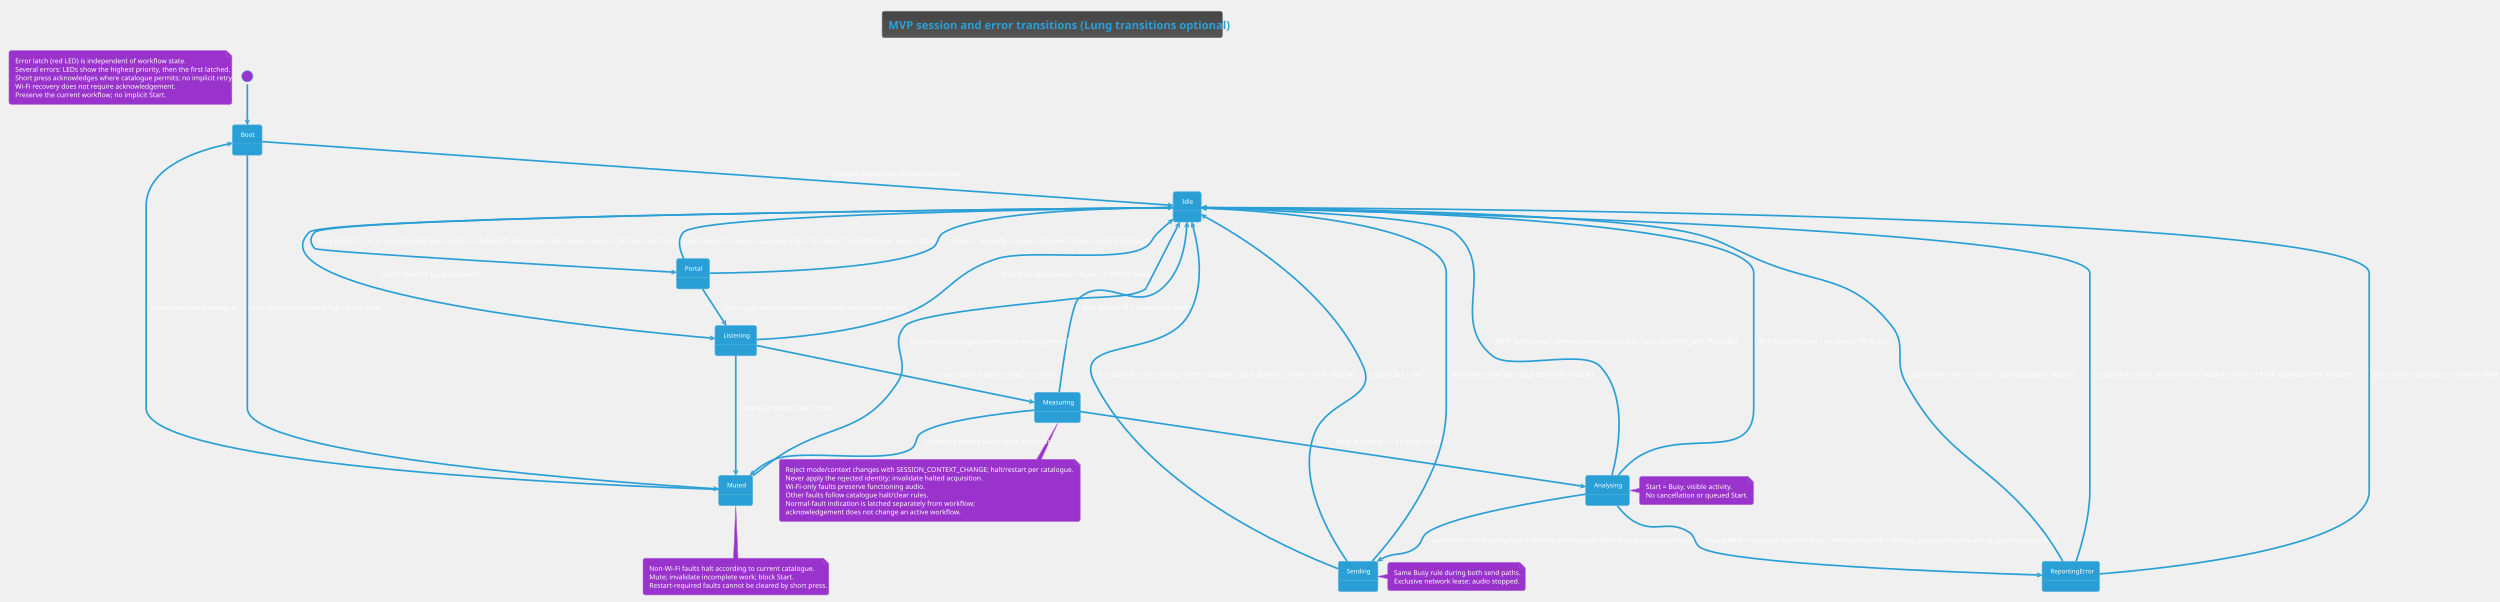
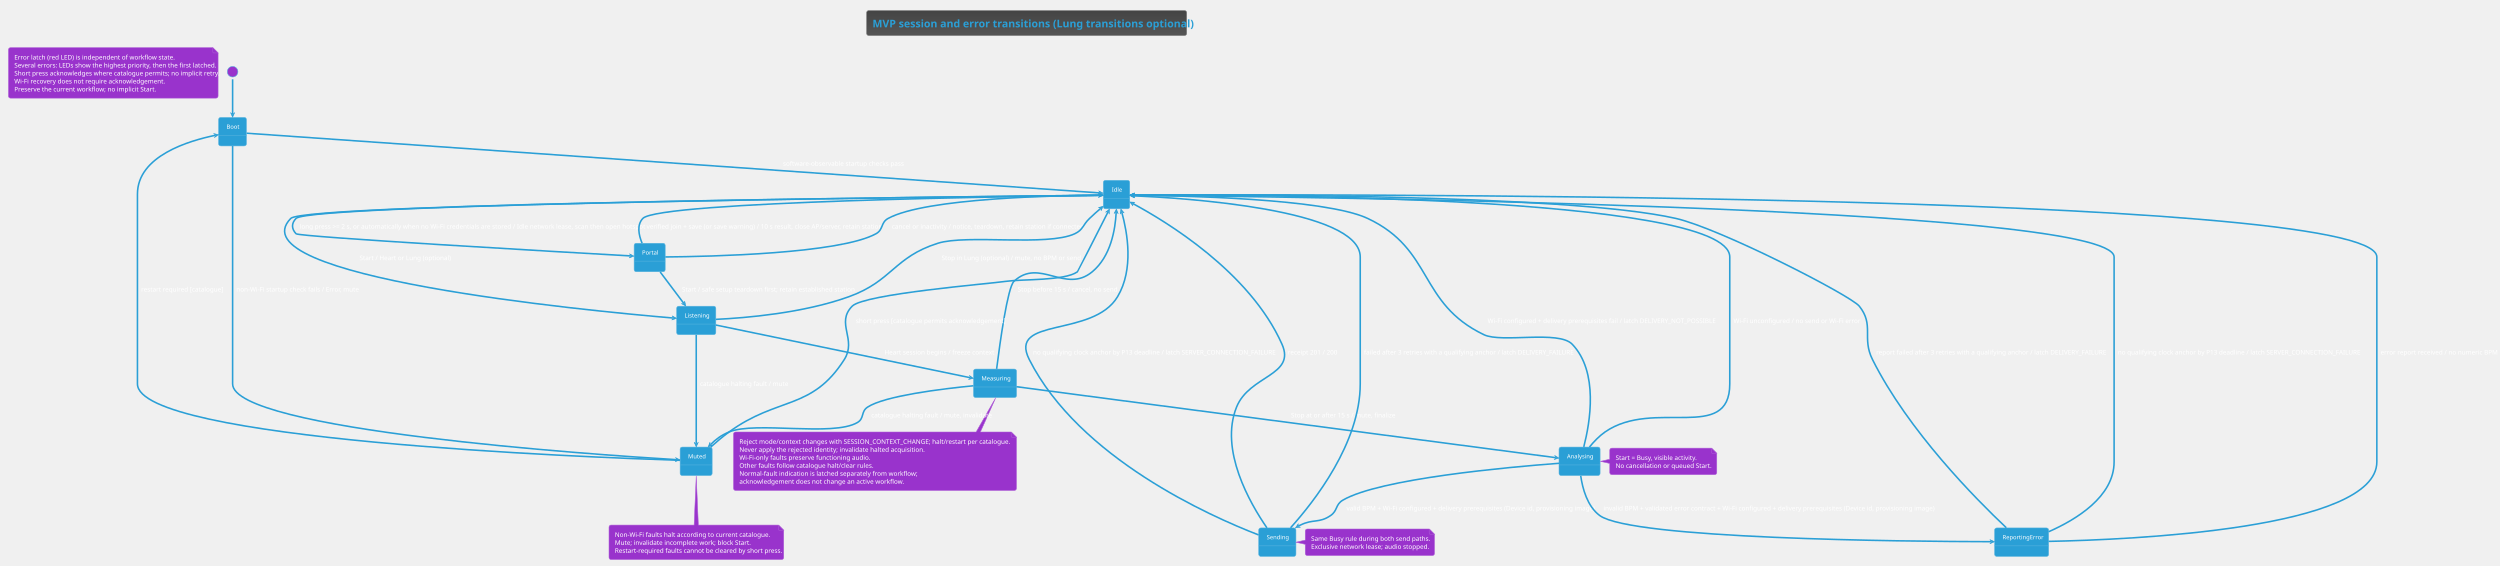
- <svg xmlns="http://www.w3.org/2000/svg" contentStyleType="text/css" data-diagram-type="STATE" height="1114.583px" preserveAspectRatio="none" style="width:4633px;height:1114px;" version="1.1" viewBox="0 0 4633 1114" width="4633.333px" zoomAndPan="magnify">
+ <svg xmlns="http://www.w3.org/2000/svg" contentStyleType="text/css" data-diagram-type="STATE" height="1114.583px" preserveAspectRatio="none" style="width:4926px;height:1114px;" version="1.1" viewBox="0 0 4926 1114" width="4926.042px" zoomAndPan="magnify">
  <defs>
-     <linearGradient id="g1kx9f3zc6rv6y0" x1="50%" x2="50%" y1="0%" y2="100%">
+     <linearGradient id="g9384dzml4lpk0" x1="50%" x2="50%" y1="0%" y2="100%">
      <stop offset="0%" stop-color="#444444" />
      <stop offset="100%" stop-color="#555555" />
    </linearGradient>
  </defs>
  <g>
    <g class="title" data-source-line="5">
-       <rect fill="url(#g1kx9f3zc6rv6y0)" height="49.121" rx="4.167" ry="4.167" style="stroke:#777777;stroke-width:1.042;" width="630.613" x="1634.693" y="20.833" />
-       <text fill="#2A9FD6" font-family="sans-serif" font-size="20.833" font-weight="bold" lengthAdjust="spacing" textLength="607.697" x="1646.152" y="53.919">MVP session and error transitions (Lung transitions optional)</text>
+       <rect fill="url(#g9384dzml4lpk0)" height="49.121" rx="4.167" ry="4.167" style="stroke:#777777;stroke-width:1.042;" width="630.613" x="1707.61" y="20.833" />
+       <text fill="#2A9FD6" font-family="sans-serif" font-size="20.833" font-weight="bold" lengthAdjust="spacing" textLength="607.697" x="1719.068" y="53.919">MVP session and error transitions (Lung transitions optional)</text>
    </g>
    <g class="entity" data-qualified-name="NormalFaultIndication" data-source-line="31" id="ent0002">
      <path d="M16.667,98.079 L16.667,189.193 A4.167,4.167 0 0 0 20.833,193.359 L425.517,193.359 A4.167,4.167 0 0 0 429.683,189.193 L429.683,104.329 L419.267,93.913 L20.833,93.913 A4.167,4.167 0 0 0 16.667,98.079" fill="#9933CC" style="stroke:#AD5CD6;stroke-width:1.042;" />
      <path d="M419.267,93.913 L419.267,102.246 A2.083,2.083 0 0 0 421.35,104.329 L429.683,104.329 L419.267,93.913" fill="#9933CC" style="stroke:#AD5CD6;stroke-width:1.042;" />
      <text fill="#FFFFFF" font-family="sans-serif" font-size="12.5" lengthAdjust="spacing" textLength="300.134" x="28.125" y="117.305">Error latch (red LED) is independent of workflow state.</text>
      <text fill="#FFFFFF" font-family="sans-serif" font-size="12.5" lengthAdjust="spacing" textLength="377.258" x="28.125" y="133.028">Several errors: LEDs show the highest priority, then the first latched.</text>
      <text fill="#FFFFFF" font-family="sans-serif" font-size="12.5" lengthAdjust="spacing" textLength="380.725" x="28.125" y="148.751">Short press acknowledges where catalogue permits; no implicit retry.</text>
      <text fill="#FFFFFF" font-family="sans-serif" font-size="12.5" lengthAdjust="spacing" textLength="282.068" x="28.125" y="164.474">Wi-Fi recovery does not require acknowledgement.</text>
      <text fill="#FFFFFF" font-family="sans-serif" font-size="12.5" lengthAdjust="spacing" textLength="261.2" x="28.125" y="180.196">Preserve the current workflow; no implicit Start.</text>
    </g>
    <g class="start_entity" data-qualified-name=".start." data-source-line="6" id="ent0002">
      <ellipse cx="458.333" cy="141.309" fill="#9933CC" rx="10.417" ry="10.417" style="stroke:#55B2DE;stroke-width:1.042;" />
    </g>
    <g class="entity" data-qualified-name="Boot" id="ent0003">
      <rect fill="#2A9FD6" height="56.079" rx="4.167" ry="4.167" style="stroke:#55B2DE;stroke-width:1.042;" width="54.821" x="430.729" y="231.413" />
      <line style="stroke:#55B2DE;stroke-width:1.042;" x1="430.729" x2="485.55" y1="266.659" y2="266.659" />
      <text fill="#FFFFFF" font-family="sans-serif" font-size="11.458" lengthAdjust="spacing" textLength="23.571" x="446.354" y="253.724">Boot</text>
    </g>
    <g class="entity" data-qualified-name="Idle" id="ent0005">
      <rect fill="#2A9FD6" height="56.079" rx="4.167" ry="4.167" style="stroke:#55B2DE;stroke-width:1.042;" width="52.083" x="2173.958" y="355.371" />
      <line style="stroke:#55B2DE;stroke-width:1.042;" x1="2173.958" x2="2226.042" y1="390.617" y2="390.617" />
      <text fill="#FFFFFF" font-family="sans-serif" font-size="11.458" lengthAdjust="spacing" textLength="18.474" x="2190.763" y="377.683">Idle</text>
    </g>
    <g class="entity" data-qualified-name="Muted" id="ent0007">
-       <rect fill="#2A9FD6" height="56.079" rx="4.167" ry="4.167" style="stroke:#55B2DE;stroke-width:1.042;" width="63.096" x="1331.771" y="880.892" />
-       <line style="stroke:#55B2DE;stroke-width:1.042;" x1="1331.771" x2="1394.867" y1="916.138" y2="916.138" />
-       <text fill="#FFFFFF" font-family="sans-serif" font-size="11.458" lengthAdjust="spacing" textLength="31.846" x="1347.396" y="903.203">Muted</text>
+       <rect fill="#2A9FD6" height="56.079" rx="4.167" ry="4.167" style="stroke:#55B2DE;stroke-width:1.042;" width="63.096" x="1340.104" y="880.892" />
+       <line style="stroke:#55B2DE;stroke-width:1.042;" x1="1340.104" x2="1403.2" y1="916.138" y2="916.138" />
+       <text fill="#FFFFFF" font-family="sans-serif" font-size="11.458" lengthAdjust="spacing" textLength="31.846" x="1355.729" y="903.203">Muted</text>
    </g>
    <g class="entity" data-qualified-name="Listening" id="ent0009">
-       <rect fill="#2A9FD6" height="56.079" rx="4.167" ry="4.167" style="stroke:#55B2DE;stroke-width:1.042;" width="77.117" x="1325" y="603.288" />
-       <line style="stroke:#55B2DE;stroke-width:1.042;" x1="1325" x2="1402.117" y1="638.534" y2="638.534" />
-       <text fill="#FFFFFF" font-family="sans-serif" font-size="11.458" lengthAdjust="spacing" textLength="45.867" x="1340.625" y="625.599">Listening</text>
+       <rect fill="#2A9FD6" height="56.079" rx="4.167" ry="4.167" style="stroke:#55B2DE;stroke-width:1.042;" width="77.117" x="1333.333" y="603.288" />
+       <line style="stroke:#55B2DE;stroke-width:1.042;" x1="1333.333" x2="1410.45" y1="638.534" y2="638.534" />
+       <text fill="#FFFFFF" font-family="sans-serif" font-size="11.458" lengthAdjust="spacing" textLength="45.867" x="1348.958" y="625.599">Listening</text>
    </g>
    <g class="entity" data-qualified-name="Portal" id="ent0011">
-       <rect fill="#2A9FD6" height="56.079" rx="4.167" ry="4.167" style="stroke:#55B2DE;stroke-width:1.042;" width="61.183" x="1253.646" y="479.329" />
-       <line style="stroke:#55B2DE;stroke-width:1.042;" x1="1253.646" x2="1314.829" y1="514.575" y2="514.575" />
-       <text fill="#FFFFFF" font-family="sans-serif" font-size="11.458" lengthAdjust="spacing" textLength="29.933" x="1269.271" y="501.641">Portal</text>
+       <rect fill="#2A9FD6" height="56.079" rx="4.167" ry="4.167" style="stroke:#55B2DE;stroke-width:1.042;" width="61.183" x="1249.479" y="479.329" />
+       <line style="stroke:#55B2DE;stroke-width:1.042;" x1="1249.479" x2="1310.662" y1="514.575" y2="514.575" />
+       <text fill="#FFFFFF" font-family="sans-serif" font-size="11.458" lengthAdjust="spacing" textLength="29.933" x="1265.104" y="501.641">Portal</text>
    </g>
    <g class="entity" data-qualified-name="Measuring" id="ent0016">
-       <rect fill="#2A9FD6" height="56.079" rx="4.167" ry="4.167" style="stroke:#55B2DE;stroke-width:1.042;" width="84.748" x="1917.188" y="727.246" />
-       <line style="stroke:#55B2DE;stroke-width:1.042;" x1="1917.188" x2="2001.936" y1="762.492" y2="762.492" />
-       <text fill="#FFFFFF" font-family="sans-serif" font-size="11.458" lengthAdjust="spacing" textLength="53.498" x="1932.812" y="749.558">Measuring</text>
+       <rect fill="#2A9FD6" height="56.079" rx="4.167" ry="4.167" style="stroke:#55B2DE;stroke-width:1.042;" width="84.748" x="1918.229" y="727.246" />
+       <line style="stroke:#55B2DE;stroke-width:1.042;" x1="1918.229" x2="2002.977" y1="762.492" y2="762.492" />
+       <text fill="#FFFFFF" font-family="sans-serif" font-size="11.458" lengthAdjust="spacing" textLength="53.498" x="1933.854" y="749.558">Measuring</text>
    </g>
    <g class="entity" data-qualified-name="Analysing" id="ent0022">
-       <rect fill="#2A9FD6" height="56.079" rx="4.167" ry="4.167" style="stroke:#55B2DE;stroke-width:1.042;" width="80.933" x="2938.542" y="880.892" />
-       <line style="stroke:#55B2DE;stroke-width:1.042;" x1="2938.542" x2="3019.474" y1="916.138" y2="916.138" />
-       <text fill="#FFFFFF" font-family="sans-serif" font-size="11.458" lengthAdjust="spacing" textLength="49.683" x="2954.167" y="903.203">Analysing</text>
+       <rect fill="#2A9FD6" height="56.079" rx="4.167" ry="4.167" style="stroke:#55B2DE;stroke-width:1.042;" width="80.933" x="3071.875" y="880.892" />
+       <line style="stroke:#55B2DE;stroke-width:1.042;" x1="3071.875" x2="3152.808" y1="916.138" y2="916.138" />
+       <text fill="#FFFFFF" font-family="sans-serif" font-size="11.458" lengthAdjust="spacing" textLength="49.683" x="3087.5" y="903.203">Analysing</text>
    </g>
    <g class="entity" data-qualified-name="Sending" id="ent0024">
      <rect fill="#2A9FD6" height="56.079" rx="4.167" ry="4.167" style="stroke:#55B2DE;stroke-width:1.042;" width="73.301" x="2480.208" y="1040.267" />
      <line style="stroke:#55B2DE;stroke-width:1.042;" x1="2480.208" x2="2553.51" y1="1075.513" y2="1075.513" />
      <text fill="#FFFFFF" font-family="sans-serif" font-size="11.458" lengthAdjust="spacing" textLength="42.051" x="2495.833" y="1062.578">Sending</text>
    </g>
    <g class="entity" data-qualified-name="ReportingError" id="ent0026">
-       <rect fill="#2A9FD6" height="56.079" rx="4.167" ry="4.167" style="stroke:#55B2DE;stroke-width:1.042;" width="106.395" x="3784.375" y="1040.267" />
-       <line style="stroke:#55B2DE;stroke-width:1.042;" x1="3784.375" x2="3890.77" y1="1075.513" y2="1075.513" />
-       <text fill="#FFFFFF" font-family="sans-serif" font-size="11.458" lengthAdjust="spacing" textLength="75.145" x="3800" y="1062.578">ReportingError</text>
+       <rect fill="#2A9FD6" height="56.079" rx="4.167" ry="4.167" style="stroke:#55B2DE;stroke-width:1.042;" width="106.395" x="3930.208" y="1040.267" />
+       <line style="stroke:#55B2DE;stroke-width:1.042;" x1="3930.208" x2="4036.603" y1="1075.513" y2="1075.513" />
+       <text fill="#FFFFFF" font-family="sans-serif" font-size="11.458" lengthAdjust="spacing" textLength="75.145" x="3945.833" y="1062.578">ReportingError</text>
    </g>
    <g class="entity" data-qualified-name="GMN2" data-source-line="40" id="ent0003">
-       <path d="M3038.542,887.142 L3038.542,904.85 L3019.991,909.017 L3038.542,913.184 L3038.542,931.087 A4.167,4.167 0 0 0 3042.708,935.254 L3245.249,935.254 A4.167,4.167 0 0 0 3249.416,931.087 L3249.416,893.392 L3238.999,882.975 L3042.708,882.975 A4.167,4.167 0 0 0 3038.542,887.142" fill="#9933CC" style="stroke:#AD5CD6;stroke-width:1.042;" />
-       <path d="M3238.999,882.975 L3238.999,891.309 A2.083,2.083 0 0 0 3241.083,893.392 L3249.416,893.392 L3238.999,882.975" fill="#9933CC" style="stroke:#AD5CD6;stroke-width:1.042;" />
-       <text fill="#FFFFFF" font-family="sans-serif" font-size="12.5" lengthAdjust="spacing" textLength="155.261" x="3050" y="906.368">Start = Busy, visible activity.</text>
-       <text fill="#FFFFFF" font-family="sans-serif" font-size="12.5" lengthAdjust="spacing" textLength="178.583" x="3050" y="922.091">No cancellation or queued Start.</text>
+       <path d="M3171.875,887.142 L3171.875,904.85 L3153.324,909.017 L3171.875,913.184 L3171.875,931.087 A4.167,4.167 0 0 0 3176.042,935.254 L3378.583,935.254 A4.167,4.167 0 0 0 3382.749,931.087 L3382.749,893.392 L3372.333,882.975 L3176.042,882.975 A4.167,4.167 0 0 0 3171.875,887.142" fill="#9933CC" style="stroke:#AD5CD6;stroke-width:1.042;" />
+       <path d="M3372.333,882.975 L3372.333,891.309 A2.083,2.083 0 0 0 3374.416,893.392 L3382.749,893.392 L3372.333,882.975" fill="#9933CC" style="stroke:#AD5CD6;stroke-width:1.042;" />
+       <text fill="#FFFFFF" font-family="sans-serif" font-size="12.5" lengthAdjust="spacing" textLength="155.261" x="3183.333" y="906.368">Start = Busy, visible activity.</text>
+       <text fill="#FFFFFF" font-family="sans-serif" font-size="12.5" lengthAdjust="spacing" textLength="178.583" x="3183.333" y="922.091">No cancellation or queued Start.</text>
    </g>
    <g class="entity" data-qualified-name="GMN5" data-source-line="44" id="ent0006">
      <path d="M2571.875,1046.517 L2571.875,1064.225 L2553.339,1068.392 L2571.875,1072.559 L2571.875,1090.462 A4.167,4.167 0 0 0 2576.042,1094.629 L2822.357,1094.629 A4.167,4.167 0 0 0 2826.524,1090.462 L2826.524,1052.767 L2816.107,1042.35 L2576.042,1042.35 A4.167,4.167 0 0 0 2571.875,1046.517" fill="#9933CC" style="stroke:#AD5CD6;stroke-width:1.042;" />
      <path d="M2816.107,1042.35 L2816.107,1050.684 A2.083,2.083 0 0 0 2818.191,1052.767 L2826.524,1052.767 L2816.107,1042.35" fill="#9933CC" style="stroke:#AD5CD6;stroke-width:1.042;" />
      <text fill="#FFFFFF" font-family="sans-serif" font-size="12.5" lengthAdjust="spacing" textLength="222.357" x="2583.333" y="1065.743">Same Busy rule during both send paths.</text>
      <text fill="#FFFFFF" font-family="sans-serif" font-size="12.5" lengthAdjust="spacing" textLength="222.351" x="2583.333" y="1081.466">Exclusive network lease; audio stopped.</text>
    </g>
    <g class="entity" data-qualified-name="GMN8" data-source-line="48" id="ent0009">
-       <path d="M1444.271,855.371 L1444.271,962.207 A4.167,4.167 0 0 0 1448.438,966.374 L1997.622,966.374 A4.167,4.167 0 0 0 2001.788,962.207 L2001.788,861.621 L1991.372,851.204 L1929.595,851.204 L1960.608,783.596 L1921.261,851.204 L1448.438,851.204 A4.167,4.167 0 0 0 1444.271,855.371" fill="#9933CC" style="stroke:#AD5CD6;stroke-width:1.042;" />
-       <path d="M1991.372,851.204 L1991.372,859.538 A2.083,2.083 0 0 0 1993.455,861.621 L2001.788,861.621 L1991.372,851.204" fill="#9933CC" style="stroke:#AD5CD6;stroke-width:1.042;" />
-       <text fill="#FFFFFF" font-family="sans-serif" font-size="12.5" lengthAdjust="spacing" textLength="525.226" x="1455.729" y="874.597">Reject mode/context changes with SESSION_CONTEXT_CHANGE; halt/restart per catalogue.</text>
-       <text fill="#FFFFFF" font-family="sans-serif" font-size="12.5" lengthAdjust="spacing" textLength="341.87" x="1455.729" y="890.32">Never apply the rejected identity; invalidate halted acquisition.</text>
-       <text fill="#FFFFFF" font-family="sans-serif" font-size="12.5" lengthAdjust="spacing" textLength="243.164" x="1455.729" y="906.043">Wi-Fi-only faults preserve functioning audio.</text>
-       <text fill="#FFFFFF" font-family="sans-serif" font-size="12.5" lengthAdjust="spacing" textLength="245.959" x="1455.729" y="921.765">Other faults follow catalogue halt/clear rules.</text>
-       <text fill="#FFFFFF" font-family="sans-serif" font-size="12.5" lengthAdjust="spacing" textLength="325.824" x="1455.729" y="937.488">Normal-fault indication is latched separately from workflow;</text>
-       <text fill="#FFFFFF" font-family="sans-serif" font-size="12.5" lengthAdjust="spacing" textLength="305.737" x="1455.729" y="953.21">acknowledgement does not change an active workflow.</text>
+       <path d="M1445.312,855.371 L1445.312,962.207 A4.167,4.167 0 0 0 1449.479,966.374 L1998.663,966.374 A4.167,4.167 0 0 0 2002.83,962.207 L2002.83,861.621 L1992.413,851.204 L1931.695,851.204 L1962.075,783.57 L1923.362,851.204 L1449.479,851.204 A4.167,4.167 0 0 0 1445.312,855.371" fill="#9933CC" style="stroke:#AD5CD6;stroke-width:1.042;" />
+       <path d="M1992.413,851.204 L1992.413,859.538 A2.083,2.083 0 0 0 1994.497,861.621 L2002.83,861.621 L1992.413,851.204" fill="#9933CC" style="stroke:#AD5CD6;stroke-width:1.042;" />
+       <text fill="#FFFFFF" font-family="sans-serif" font-size="12.5" lengthAdjust="spacing" textLength="525.226" x="1456.771" y="874.597">Reject mode/context changes with SESSION_CONTEXT_CHANGE; halt/restart per catalogue.</text>
+       <text fill="#FFFFFF" font-family="sans-serif" font-size="12.5" lengthAdjust="spacing" textLength="341.87" x="1456.771" y="890.32">Never apply the rejected identity; invalidate halted acquisition.</text>
+       <text fill="#FFFFFF" font-family="sans-serif" font-size="12.5" lengthAdjust="spacing" textLength="243.164" x="1456.771" y="906.043">Wi-Fi-only faults preserve functioning audio.</text>
+       <text fill="#FFFFFF" font-family="sans-serif" font-size="12.5" lengthAdjust="spacing" textLength="245.959" x="1456.771" y="921.765">Other faults follow catalogue halt/clear rules.</text>
+       <text fill="#FFFFFF" font-family="sans-serif" font-size="12.5" lengthAdjust="spacing" textLength="325.824" x="1456.771" y="937.488">Normal-fault indication is latched separately from workflow;</text>
+       <text fill="#FFFFFF" font-family="sans-serif" font-size="12.5" lengthAdjust="spacing" textLength="305.737" x="1456.771" y="953.21">acknowledgement does not change an active workflow.</text>
    </g>
    <g class="entity" data-qualified-name="GMN11" data-source-line="56" id="ent0012">
-       <path d="M1191.667,1038.704 L1191.667,1098.372 A4.167,4.167 0 0 0 1195.833,1102.539 L1531.755,1102.539 A4.167,4.167 0 0 0 1535.921,1098.372 L1535.921,1044.954 L1525.505,1034.538 L1367.708,1034.538 L1363.542,937.457 L1359.375,1034.538 L1195.833,1034.538 A4.167,4.167 0 0 0 1191.667,1038.704" fill="#9933CC" style="stroke:#AD5CD6;stroke-width:1.042;" />
-       <path d="M1525.505,1034.538 L1525.505,1042.871 A2.083,2.083 0 0 0 1527.588,1044.954 L1535.921,1044.954 L1525.505,1034.538" fill="#9933CC" style="stroke:#AD5CD6;stroke-width:1.042;" />
-       <text fill="#FFFFFF" font-family="sans-serif" font-size="12.5" lengthAdjust="spacing" textLength="288.324" x="1203.125" y="1057.93">Non-Wi-Fi faults halt according to current catalogue.</text>
-       <text fill="#FFFFFF" font-family="sans-serif" font-size="12.5" lengthAdjust="spacing" textLength="250.806" x="1203.125" y="1073.653">Mute; invalidate incomplete work; block Start.</text>
-       <text fill="#FFFFFF" font-family="sans-serif" font-size="12.5" lengthAdjust="spacing" textLength="311.963" x="1203.125" y="1089.376">Restart-required faults cannot be cleared by short press.</text>
+       <path d="M1200,1038.704 L1200,1098.372 A4.167,4.167 0 0 0 1204.167,1102.539 L1540.088,1102.539 A4.167,4.167 0 0 0 1544.255,1098.372 L1544.255,1044.954 L1533.838,1034.538 L1376.042,1034.538 L1371.875,937.457 L1367.708,1034.538 L1204.167,1034.538 A4.167,4.167 0 0 0 1200,1038.704" fill="#9933CC" style="stroke:#AD5CD6;stroke-width:1.042;" />
+       <path d="M1533.838,1034.538 L1533.838,1042.871 A2.083,2.083 0 0 0 1535.921,1044.954 L1544.255,1044.954 L1533.838,1034.538" fill="#9933CC" style="stroke:#AD5CD6;stroke-width:1.042;" />
+       <text fill="#FFFFFF" font-family="sans-serif" font-size="12.5" lengthAdjust="spacing" textLength="288.324" x="1211.458" y="1057.93">Non-Wi-Fi faults halt according to current catalogue.</text>
+       <text fill="#FFFFFF" font-family="sans-serif" font-size="12.5" lengthAdjust="spacing" textLength="250.806" x="1211.458" y="1073.653">Mute; invalidate incomplete work; block Start.</text>
+       <text fill="#FFFFFF" font-family="sans-serif" font-size="12.5" lengthAdjust="spacing" textLength="311.963" x="1211.458" y="1089.376">Restart-required faults cannot be cleared by short press.</text>
    </g>
    <g class="link" data-entity-1="ent0002" data-entity-2="ent0003" data-link-type="dependency" id="lnk4">
      <polygon fill="#2A9FD6" points="458.333,231.071,462.5,221.696,458.333,225.863,454.167,221.696,458.333,231.071" style="stroke:#2A9FD6;stroke-width:1.042;" />
      <path d="M458.333,156.211 C458.333,173.742 458.333,200.946 458.333,224.821" fill="none" style="stroke:#2A9FD6;stroke-width:3.125;" />
    </g>
    <g class="link" data-entity-1="ent0003" data-entity-2="ent0005" data-link-type="dependency" id="lnk6">
      <polygon fill="#2A9FD6" points="2173.694,380.614,2164.633,375.803,2168.499,380.25,2164.051,384.116,2173.694,380.614" style="stroke:#2A9FD6;stroke-width:1.042;" />
      <path d="M486.042,262.518 C691.327,276.883 1967.154,366.161 2167.46,380.177" fill="none" style="stroke:#2A9FD6;stroke-width:3.125;" />
      <text fill="#FFFFFF" font-family="sans-serif" font-size="12.5" lengthAdjust="spacing" textLength="226.495" x="1542.708" y="326.68">software-observable startup checks pass</text>
    </g>
    <g class="link" data-entity-1="ent0003" data-entity-2="ent0007" data-link-type="dependency" id="lnk8">
-       <polygon fill="#2A9FD6" points="1331.591,906.079,1322.491,901.341,1326.392,905.757,1321.976,909.658,1331.591,906.079" style="stroke:#2A9FD6;stroke-width:1.042;" />
-       <path d="M458.333,287.687 C458.333,312.385 458.333,349.87 458.333,382.454 C458.333,382.454 458.333,382.454 458.333,756.413 C458.333,846.889 1164.618,895.737 1325.353,905.692" fill="none" style="stroke:#2A9FD6;stroke-width:3.125;" />
+       <polygon fill="#2A9FD6" points="1339.897,906.126,1330.791,901.402,1334.698,905.812,1330.288,909.72,1339.897,906.126" style="stroke:#2A9FD6;stroke-width:1.042;" />
+       <path d="M458.333,287.687 C458.333,312.385 458.333,349.87 458.333,382.454 C458.333,382.454 458.333,382.454 458.333,756.413 C458.333,847.75 1171.968,895.983 1333.659,905.749" fill="none" style="stroke:#2A9FD6;stroke-width:3.125;" />
      <text fill="#FFFFFF" font-family="sans-serif" font-size="12.5" lengthAdjust="spacing" textLength="230.615" x="465.625" y="574.597">non-Wi-Fi startup check fails / Error, mute</text>
    </g>
    <g class="link" data-entity-1="ent0005" data-entity-2="ent0009" data-link-type="dependency" id="lnk10">
-       <polygon fill="#2A9FD6" points="1324.968,627.158,1315.991,622.191,1319.779,626.705,1315.266,630.493,1324.968,627.158" style="stroke:#2A9FD6;stroke-width:1.042;" />
-       <path d="M2173.952,384.771 C1967.443,386.677 602.049,400.406 572.917,430.371 C462.254,544.195 1145.915,611.528 1318.742,626.614" fill="none" style="stroke:#2A9FD6;stroke-width:3.125;" />
-       <text fill="#FFFFFF" font-family="sans-serif" font-size="12.5" lengthAdjust="spacing" textLength="168.835" x="706.25" y="512.618">Start / Heart or Lung (optional)</text>
+       <polygon fill="#2A9FD6" points="1333.189,627.234,1324.201,622.288,1328,626.793,1323.495,630.592,1333.189,627.234" style="stroke:#2A9FD6;stroke-width:1.042;" />
+       <path d="M2173.952,384.771 C1967.443,386.677 602.049,400.406 572.917,430.371 C461.095,545.387 1152.814,611.897 1326.962,626.705" fill="none" style="stroke:#2A9FD6;stroke-width:3.125;" />
+       <text fill="#FFFFFF" font-family="sans-serif" font-size="12.5" lengthAdjust="spacing" textLength="168.835" x="708.333" y="512.618">Start / Heart or Lung (optional)</text>
    </g>
    <g class="link" data-entity-1="ent0005" data-entity-2="ent0011" data-link-type="dependency" id="lnk12">
-       <polygon fill="#2A9FD6" points="1253.629,504.685,1244.504,499.996,1248.429,504.391,1244.034,508.316,1253.629,504.685" style="stroke:#2A9FD6;stroke-width:1.042;" />
-       <path d="M2173.792,384.777 C1967.498,386.721 612.262,400.611 583.333,430.371 C573.975,439.998 574.155,450.781 583.333,460.579 C589.157,466.796 1112.914,496.74 1247.389,504.332" fill="none" style="stroke:#2A9FD6;stroke-width:3.125;" />
+       <polygon fill="#2A9FD6" points="1249.195,504.658,1240.072,499.965,1243.995,504.362,1239.599,508.285,1249.195,504.658" style="stroke:#2A9FD6;stroke-width:1.042;" />
+       <path d="M2173.792,384.777 C1967.498,386.721 612.262,400.611 583.333,430.371 C573.975,439.998 574.157,450.779 583.333,460.579 C589.115,466.754 1108.551,496.661 1242.955,504.303" fill="none" style="stroke:#2A9FD6;stroke-width:3.125;" />
      <text fill="#FFFFFF" font-family="sans-serif" font-size="12.5" lengthAdjust="spacing" textLength="645.483" x="590.625" y="450.639">long press &gt;= 2 s, or automatically when no Wi-Fi credentials are stored / Idle network lease, scan then open hotspot</text>
    </g>
    <g class="link" data-entity-1="ent0011" data-entity-2="ent0005" data-link-type="dependency" id="lnk13">
      <polygon fill="#2A9FD6" points="2173.586,384.82,2164.164,380.762,2168.378,384.88,2164.26,389.095,2173.586,384.82" style="stroke:#2A9FD6;stroke-width:1.042;" />
-       <path d="M1267.252,479.295 C1259.423,463.142 1254.329,443.33 1266.667,430.371 C1298.793,396.628 2018.746,386.607 2167.336,384.892" fill="none" style="stroke:#2A9FD6;stroke-width:3.125;" />
+       <path d="M1265.164,479.197 C1258.443,463.007 1254.461,443.19 1266.667,430.371 C1298.793,396.628 2018.746,386.607 2167.336,384.892" fill="none" style="stroke:#2A9FD6;stroke-width:3.125;" />
      <text fill="#FFFFFF" font-family="sans-serif" font-size="12.5" lengthAdjust="spacing" textLength="444.989" x="1273.958" y="450.639">verified join + save (or save warning) / 10 s result, close AP/server, retain station</text>
    </g>
    <g class="link" data-entity-1="ent0011" data-entity-2="ent0005" data-link-type="dependency" id="lnk14">
      <polygon fill="#2A9FD6" points="2173.886,384.574,2164.485,380.465,2168.677,384.606,2164.536,388.798,2173.886,384.574" style="stroke:#2A9FD6;stroke-width:1.042;" />
-       <path d="M1315.158,506.277 C1403.336,505.414 1655.078,499.517 1726.042,460.579 C1741.065,452.336 1734.969,438.6 1750,430.371 C1823.79,389.974 2083.01,385.13 2167.636,384.612" fill="none" style="stroke:#2A9FD6;stroke-width:3.125;" />
+       <path d="M1310.963,506.311 C1399.682,505.546 1654.311,499.893 1726.042,460.579 C1741.069,452.344 1734.969,438.6 1750,430.371 C1823.79,389.974 2083.01,385.13 2167.636,384.612" fill="none" style="stroke:#2A9FD6;stroke-width:3.125;" />
      <text fill="#FFFFFF" font-family="sans-serif" font-size="12.5" lengthAdjust="spacing" textLength="353.662" x="1757.292" y="450.639">cancel or inactivity / notice, teardown, retain station if connected</text>
    </g>
    <g class="link" data-entity-1="ent0011" data-entity-2="ent0009" data-link-type="dependency" id="lnk15">
-       <polygon fill="#2A9FD6" points="1345.834,603.111,1344.222,592.98,1342.997,598.744,1337.233,597.519,1345.834,603.111" style="stroke:#2A9FD6;stroke-width:1.042;" />
-       <path d="M1302.141,535.847 C1315.18,555.919 1329.406,577.82 1342.43,597.87" fill="none" style="stroke:#2A9FD6;stroke-width:3.125;" />
-       <text fill="#FFFFFF" font-family="sans-serif" font-size="12.5" lengthAdjust="spacing" textLength="318.225" x="1340.625" y="574.597">Start / safe setup teardown first; retain established station</text>
+       <polygon fill="#2A9FD6" points="1351.372,603.111,1349.066,593.114,1348.241,598.949,1342.407,598.124,1351.372,603.111" style="stroke:#2A9FD6;stroke-width:1.042;" />
+       <path d="M1300.78,535.847 C1315.877,555.919 1332.534,578.066 1347.615,598.116" fill="none" style="stroke:#2A9FD6;stroke-width:3.125;" />
+       <text fill="#FFFFFF" font-family="sans-serif" font-size="12.5" lengthAdjust="spacing" textLength="318.225" x="1343.75" y="574.597">Start / safe setup teardown first; retain established station</text>
    </g>
    <g class="link" data-entity-1="ent0009" data-entity-2="ent0016" data-link-type="dependency" id="lnk17">
-       <polygon fill="#2A9FD6" points="1916.88,745.637,1908.53,739.676,1911.777,744.593,1906.86,747.841,1916.88,745.637" style="stroke:#2A9FD6;stroke-width:1.042;" />
-       <path d="M1402.177,640.357 C1508.68,662.142 1799.792,721.688 1910.757,744.385" fill="none" style="stroke:#2A9FD6;stroke-width:3.125;" />
-       <text fill="#FFFFFF" font-family="sans-serif" font-size="12.5" lengthAdjust="spacing" textLength="205.664" x="1739.583" y="698.556">Heart session begins / freeze context</text>
+       <polygon fill="#2A9FD6" points="1918.134,745.574,1909.799,739.592,1913.034,744.518,1908.109,747.753,1918.134,745.574" style="stroke:#2A9FD6;stroke-width:1.042;" />
+       <path d="M1410.491,640.451 C1515.98,662.296 1802.325,721.592 1912.014,744.306" fill="none" style="stroke:#2A9FD6;stroke-width:3.125;" />
+       <text fill="#FFFFFF" font-family="sans-serif" font-size="12.5" lengthAdjust="spacing" textLength="205.664" x="1742.708" y="698.556">Heart session begins / freeze context</text>
    </g>
    <g class="link" data-entity-1="ent0009" data-entity-2="ent0007" data-link-type="dependency" id="lnk18">
-       <polygon fill="#2A9FD6" points="1363.542,880.661,1367.708,871.286,1363.542,875.453,1359.375,871.286,1363.542,880.661" style="stroke:#2A9FD6;stroke-width:1.042;" />
-       <path d="M1363.542,659.88 C1363.542,712.692 1363.542,821.687 1363.542,874.411" fill="none" style="stroke:#2A9FD6;stroke-width:3.125;" />
-       <text fill="#FFFFFF" font-family="sans-serif" font-size="12.5" lengthAdjust="spacing" textLength="159.827" x="1370.833" y="760.535">catalogue halting fault / mute</text>
+       <polygon fill="#2A9FD6" points="1371.875,880.661,1376.042,871.286,1371.875,875.453,1367.708,871.286,1371.875,880.661" style="stroke:#2A9FD6;stroke-width:1.042;" />
+       <path d="M1371.875,659.88 C1371.875,712.692 1371.875,821.687 1371.875,874.411" fill="none" style="stroke:#2A9FD6;stroke-width:3.125;" />
+       <text fill="#FFFFFF" font-family="sans-serif" font-size="12.5" lengthAdjust="spacing" textLength="159.827" x="1379.167" y="760.535">catalogue halting fault / mute</text>
    </g>
    <g class="link" data-entity-1="ent0016" data-entity-2="ent0007" data-link-type="dependency" id="lnk19">
-       <polygon fill="#2A9FD6" points="1390.094,880.727,1399.874,877.628,1393.992,877.273,1394.347,871.391,1390.094,880.727" style="stroke:#2A9FD6;stroke-width:1.042;" />
-       <path d="M1916.82,760.082 C1854.209,766.152 1741.032,779.883 1707.292,802.246 C1693.913,811.114 1701.328,824.305 1687.5,832.454 C1639.105,860.974 1487.76,830.819 1435.417,851.204 C1418.673,857.725 1407.385,865.406 1394.772,876.582" fill="none" style="stroke:#2A9FD6;stroke-width:3.125;" />
-       <text fill="#FFFFFF" font-family="sans-serif" font-size="12.5" lengthAdjust="spacing" textLength="219.586" x="1714.583" y="822.514">catalogue halting fault / mute, invalidate</text>
+       <polygon fill="#2A9FD6" points="1395.257,880.736,1404.844,877.082,1398.951,877.064,1398.969,871.172,1395.257,880.736" style="stroke:#2A9FD6;stroke-width:1.042;" />
+       <path d="M1918.036,760.101 C1855.683,766.196 1742.972,779.96 1709.375,802.246 C1695.999,811.119 1703.413,824.307 1689.583,832.454 C1640.985,861.084 1488.464,829.368 1436.458,851.204 C1420.905,857.735 1410.931,865.155 1399.69,876.33" fill="none" style="stroke:#2A9FD6;stroke-width:3.125;" />
+       <text fill="#FFFFFF" font-family="sans-serif" font-size="12.5" lengthAdjust="spacing" textLength="219.586" x="1716.667" y="822.514">catalogue halting fault / mute, invalidate</text>
    </g>
    <g class="link" data-entity-1="ent0009" data-entity-2="ent0005" data-link-type="dependency" id="lnk20">
      <polygon fill="#2A9FD6" points="2173.912,406.222,2164.081,409.153,2169.956,409.609,2169.499,415.484,2173.912,406.222" style="stroke:#2A9FD6;stroke-width:1.042;" />
-       <path d="M1402.402,629.299 C1461.695,626.623 1577.582,617.263 1669.792,584.538 C1756.441,553.786 1760.118,506.628 1847.917,479.329 C1905.305,461.486 2063.236,485.969 2117.708,460.579 C2134.624,452.695 2133.314,443.193 2146.875,430.371 C2155.461,422.253 2160.419,417.771 2169.164,410.286" fill="none" style="stroke:#2A9FD6;stroke-width:3.125;" />
+       <path d="M1410.589,629.258 C1469.061,626.526 1582.657,617.096 1672.917,584.538 C1758.284,553.744 1761.363,506.611 1847.917,479.329 C1905.235,461.263 2063.236,485.969 2117.708,460.579 C2134.624,452.695 2133.314,443.193 2146.875,430.371 C2155.461,422.253 2160.419,417.771 2169.164,410.286" fill="none" style="stroke:#2A9FD6;stroke-width:3.125;" />
      <text fill="#FFFFFF" font-family="sans-serif" font-size="12.5" lengthAdjust="spacing" textLength="260.565" x="1855.208" y="512.618">Stop in Lung (optional) / mute, no BPM or send</text>
    </g>
    <g class="link" data-entity-1="ent0016" data-entity-2="ent0005" data-link-type="dependency" id="lnk21">
      <polygon fill="#2A9FD6" points="2199.742,411.696,2195.062,420.825,2199.454,416.896,2203.383,421.287,2199.742,411.696" style="stroke:#2A9FD6;stroke-width:1.042;" />
-       <path d="M1962.855,726.877 C1969.709,674.852 1985.377,566.029 1997.917,554.329 C2048.386,507.244 2098.951,579.638 2152.083,535.579 C2188.931,505.024 2197.479,452.468 2199.396,417.936" fill="none" style="stroke:#2A9FD6;stroke-width:3.125;" />
+       <path d="M1963.751,726.881 C1970.327,674.862 1985.418,566.049 1997.917,554.329 C2048.268,507.117 2098.951,579.638 2152.083,535.579 C2188.931,505.024 2197.479,452.468 2199.396,417.936" fill="none" style="stroke:#2A9FD6;stroke-width:3.125;" />
      <text fill="#FFFFFF" font-family="sans-serif" font-size="12.5" lengthAdjust="spacing" textLength="189.709" x="2005.208" y="574.597">Stop before 15 s / cancel, no send</text>
    </g>
    <g class="link" data-entity-1="ent0016" data-entity-2="ent0022" data-link-type="dependency" id="lnk23">
-       <polygon fill="#2A9FD6" points="2938.383,901.914,2929.722,896.414,2933.231,901.148,2928.497,904.657,2938.383,901.914" style="stroke:#2A9FD6;stroke-width:1.042;" />
-       <path d="M2001.574,762.684 C2167.62,787.362 2768.689,876.694 2932.201,900.995" fill="none" style="stroke:#2A9FD6;stroke-width:3.125;" />
-       <text fill="#FFFFFF" font-family="sans-serif" font-size="12.5" lengthAdjust="spacing" textLength="193.848" x="2476.042" y="822.514">Stop at or after 15 s / mute, finalize</text>
+       <polygon fill="#2A9FD6" points="3071.861,902.629,3063.109,897.275,3066.697,901.95,3062.023,905.537,3071.861,902.629" style="stroke:#2A9FD6;stroke-width:1.042;" />
+       <path d="M2002.786,761.987 C2184.149,785.846 2887.706,878.402 3065.664,901.814" fill="none" style="stroke:#2A9FD6;stroke-width:3.125;" />
+       <text fill="#FFFFFF" font-family="sans-serif" font-size="12.5" lengthAdjust="spacing" textLength="193.848" x="2543.75" y="822.514">Stop at or after 15 s / mute, finalize</text>
    </g>
    <g class="link" data-entity-1="ent0022" data-entity-2="ent0024" data-link-type="dependency" id="lnk25">
-       <polygon fill="#2A9FD6" points="2552.525,1040.092,2562.697,1038.757,2556.969,1037.375,2558.351,1031.647,2552.525,1040.092" style="stroke:#2A9FD6;stroke-width:1.042;" />
-       <path d="M2938.381,915.867 C2860.799,927.471 2695.376,955.045 2646.875,985.579 C2632.374,994.709 2637.054,1006.104 2622.917,1015.788 C2599.722,1031.677 2587.679,1022.028 2562.5,1034.538 C2559.17,1036.192 2561.151,1034.819 2557.858,1036.832" fill="none" style="stroke:#2A9FD6;stroke-width:3.125;" />
-       <text fill="#FFFFFF" font-family="sans-serif" font-size="12.5" lengthAdjust="spacing" textLength="468.243" x="2654.167" y="1005.847">valid BPM + Wi-Fi configured + delivery prerequisites (Device id, provisioning image)</text>
+       <polygon fill="#2A9FD6" points="2552.534,1040.11,2562.705,1038.764,2556.975,1037.388,2558.351,1031.659,2552.534,1040.11" style="stroke:#2A9FD6;stroke-width:1.042;" />
+       <path d="M3071.864,912.871 C2972.13,920.364 2718.136,943.182 2645.833,985.579 C2631.052,994.247 2635.988,1006.069 2621.875,1015.788 C2599.083,1031.484 2587.252,1022.163 2562.5,1034.538 C2559.174,1036.201 2561.154,1034.827 2557.863,1036.844" fill="none" style="stroke:#2A9FD6;stroke-width:3.125;" />
+       <text fill="#FFFFFF" font-family="sans-serif" font-size="12.5" lengthAdjust="spacing" textLength="468.243" x="2653.125" y="1005.847">valid BPM + Wi-Fi configured + delivery prerequisites (Device id, provisioning image)</text>
    </g>
    <g class="link" data-entity-1="ent0022" data-entity-2="ent0026" data-link-type="dependency" id="lnk27">
-       <polygon fill="#2A9FD6" points="3784.233,1065.785,3774.995,1061.324,3779.028,1065.62,3774.731,1069.653,3784.233,1065.785" style="stroke:#2A9FD6;stroke-width:1.042;" />
-       <path d="M2997.151,937.424 C3005.61,948.202 3016.608,959.688 3029.167,966.829 C3068.475,989.182 3090.448,962.222 3129.167,985.579 C3143.839,994.431 3137.987,1007.757 3153.125,1015.788 C3208.353,1045.085 3626.756,1060.803 3777.986,1065.587" fill="none" style="stroke:#2A9FD6;stroke-width:3.125;" />
-       <text fill="#FFFFFF" font-family="sans-serif" font-size="12.5" lengthAdjust="spacing" textLength="620.056" x="3160.417" y="1005.847">invalid BPM + validated error contract + Wi-Fi configured + delivery prerequisites (Device id, provisioning image)</text>
+       <polygon fill="#2A9FD6" points="3930.098,1067.362,3920.733,1063.174,3924.89,1067.35,3920.713,1071.507,3930.098,1067.362" style="stroke:#2A9FD6;stroke-width:1.042;" />
+       <path d="M3114.652,937.526 C3118.185,962.314 3127.508,997.595 3152.083,1015.788 C3214.439,1061.949 3750.258,1066.936 3923.848,1067.348" fill="none" style="stroke:#2A9FD6;stroke-width:3.125;" />
+       <text fill="#FFFFFF" font-family="sans-serif" font-size="12.5" lengthAdjust="spacing" textLength="620.056" x="3159.375" y="1005.847">invalid BPM + validated error contract + Wi-Fi configured + delivery prerequisites (Device id, provisioning image)</text>
    </g>
    <g class="link" data-entity-1="ent0022" data-entity-2="ent0005" data-link-type="dependency" id="lnk28">
-       <polygon fill="#2A9FD6" points="2226.217,384.747,2235.55,389.007,2231.425,384.799,2235.633,380.674,2226.217,384.747" style="stroke:#2A9FD6;stroke-width:1.042;" />
-       <path d="M2998.938,880.758 C3007.384,870.511 3017.894,859.374 3029.167,851.204 C3115.653,788.53 3250,863.221 3250,756.413 C3250,506.413 3250,506.413 3250,506.413 C3250,400.031 2394.825,386.438 2232.467,384.809" fill="none" style="stroke:#2A9FD6;stroke-width:3.125;" />
-       <text fill="#FFFFFF" font-family="sans-serif" font-size="12.5" lengthAdjust="spacing" textLength="236.877" x="3257.292" y="636.576">Wi-Fi unconfigured / no send or Wi-Fi error</text>
+       <polygon fill="#2A9FD6" points="2226.078,384.346,2235.476,388.461,2231.287,384.317,2235.43,380.128,2226.078,384.346" style="stroke:#2A9FD6;stroke-width:1.042;" />
+       <path d="M3131.878,880.83 C3140.342,870.472 3150.968,859.236 3162.5,851.204 C3258.59,784.277 3408.333,873.513 3408.333,756.413 C3408.333,506.413 3408.333,506.413 3408.333,506.413 C3408.333,383.266 2408.242,383.35 2232.328,384.312" fill="none" style="stroke:#2A9FD6;stroke-width:3.125;" />
+       <text fill="#FFFFFF" font-family="sans-serif" font-size="12.5" lengthAdjust="spacing" textLength="236.877" x="3415.625" y="636.576">Wi-Fi unconfigured / no send or Wi-Fi error</text>
    </g>
    <g class="link" data-entity-1="ent0022" data-entity-2="ent0005" data-link-type="dependency" id="lnk29">
-       <polygon fill="#2A9FD6" points="2226.052,385.278,2235.295,389.731,2231.258,385.438,2235.551,381.402,2226.052,385.278" style="stroke:#2A9FD6;stroke-width:1.042;" />
-       <path d="M2987.397,880.534 C2999.962,832.382 3017.3,732.64 2964.583,678.288 C2933.665,646.41 2800.086,687.548 2765.625,659.538 C2682.898,592.298 2777.572,497.545 2694.792,430.371 C2658.157,400.644 2329.102,388.446 2232.299,385.47" fill="none" style="stroke:#2A9FD6;stroke-width:3.125;" />
-       <text fill="#FFFFFF" font-family="sans-serif" font-size="12.5" lengthAdjust="spacing" textLength="447.052" x="2772.917" y="636.576">Wi-Fi configured + delivery prerequisites fail / latch DELIVERY_NOT_POSSIBLE</text>
+       <polygon fill="#2A9FD6" points="2226.287,384.645,2235.628,388.887,2231.495,384.687,2235.696,380.554,2226.287,384.645" style="stroke:#2A9FD6;stroke-width:1.042;" />
+       <path d="M3120.657,880.605 C3133.105,832.565 3150.267,732.992 3097.917,678.288 C3071.034,650.197 2959.03,676.323 2923.958,659.538 C2794.032,597.355 2825.181,491.578 2694.792,430.371 C2610.451,390.78 2322.436,385.42 2232.537,384.696" fill="none" style="stroke:#2A9FD6;stroke-width:3.125;" />
+       <text fill="#FFFFFF" font-family="sans-serif" font-size="12.5" lengthAdjust="spacing" textLength="447.052" x="2931.25" y="636.576">Wi-Fi configured + delivery prerequisites fail / latch DELIVERY_NOT_POSSIBLE</text>
    </g>
    <g class="link" data-entity-1="ent0024" data-entity-2="ent0005" data-link-type="dependency" id="lnk30">
      <polygon fill="#2A9FD6" points="2226.103,397.878,2232.393,405.983,2230.692,400.341,2236.334,398.64,2226.103,397.878" style="stroke:#2A9FD6;stroke-width:1.042;" />
      <path d="M2496.377,1040.099 C2462.79,991.449 2402.546,886.822 2436.458,802.246 C2461.756,739.155 2553.68,740.389 2526.042,678.288 C2462.536,535.592 2297.171,436.021 2231.61,400.834" fill="none" style="stroke:#2A9FD6;stroke-width:3.125;" />
      <text fill="#FFFFFF" font-family="sans-serif" font-size="12.5" lengthAdjust="spacing" textLength="93.121" x="2537.5" y="698.556">receipt 201 / 200</text>
    </g>
    <g class="link" data-entity-1="ent0024" data-entity-2="ent0005" data-link-type="dependency" id="lnk31">
      <polygon fill="#2A9FD6" points="2226.159,385.492,2235.345,390.062,2231.363,385.718,2235.706,381.736,2226.159,385.492" style="stroke:#2A9FD6;stroke-width:1.042;" />
      <path d="M2542.943,1039.924 C2589.172,988.657 2680.208,872.911 2680.208,756.413 C2680.208,506.413 2680.208,506.413 2680.208,506.413 C2680.208,411.906 2332.612,390.116 2232.403,385.763" fill="none" style="stroke:#2A9FD6;stroke-width:3.125;" />
-       <text fill="#FFFFFF" font-family="sans-serif" font-size="12.5" lengthAdjust="spacing" textLength="268.86" x="2687.5" y="698.556">failed after 3 retries / latch DELIVERY_FAILURE</text>
+       <text fill="#FFFFFF" font-family="sans-serif" font-size="12.5" lengthAdjust="spacing" textLength="402.966" x="2687.5" y="698.556">failed after 3 retries with a qualifying anchor / latch DELIVERY_FAILURE</text>
    </g>
    <g class="link" data-entity-1="ent0024" data-entity-2="ent0005" data-link-type="dependency" id="lnk32">
      <polygon fill="#2A9FD6" points="2208.635,411.745,2207.102,421.889,2210.016,416.767,2215.138,419.68,2208.635,411.745" style="stroke:#2A9FD6;stroke-width:1.042;" />
      <path d="M2479.943,1054.036 C2383.962,1016.972 2126.28,902.385 2028.125,708.496 C1985.246,623.796 2153.416,666.05 2202.083,584.538 C2234.392,530.425 2221.497,458.537 2210.292,417.771" fill="none" style="stroke:#2A9FD6;stroke-width:3.125;" />
      <text fill="#FFFFFF" font-family="sans-serif" font-size="12.5" lengthAdjust="spacing" textLength="479.382" x="2035.417" y="698.556">no qualifying clock anchor by P13 deadline / latch SERVER_CONNECTION_FAILURE</text>
    </g>
    <g class="link" data-entity-1="ent0026" data-entity-2="ent0005" data-link-type="dependency" id="lnk33">
-       <polygon fill="#2A9FD6" points="2226.128,384.57,2235.495,388.755,2231.336,384.58,2235.511,380.421,2226.128,384.57" style="stroke:#2A9FD6;stroke-width:1.042;" />
-       <path d="M3891.039,1063.585 C4029.852,1052.361 4390.625,1013.264 4390.625,910.059 C4390.625,506.413 4390.625,506.413 4390.625,506.413 C4390.625,392.379 2479.535,385.054 2232.378,384.582" fill="none" style="stroke:#2A9FD6;stroke-width:3.125;" />
-       <text fill="#FFFFFF" font-family="sans-serif" font-size="12.5" lengthAdjust="spacing" textLength="216.052" x="4397.917" y="698.556">error report received / no numeric BPM</text>
+       <polygon fill="#2A9FD6" points="2226.209,384.397,2235.603,388.519,2231.417,384.372,2235.564,380.186,2226.209,384.397" style="stroke:#2A9FD6;stroke-width:1.042;" />
+       <path d="M4036.522,1066.744 C4199.877,1063.462 4683.333,1042.557 4683.333,910.059 C4683.333,506.413 4683.333,506.413 4683.333,506.413 C4683.333,376.647 2497.862,383.106 2232.459,384.367" fill="none" style="stroke:#2A9FD6;stroke-width:3.125;" />
+       <text fill="#FFFFFF" font-family="sans-serif" font-size="12.5" lengthAdjust="spacing" textLength="216.052" x="4690.625" y="698.556">error report received / no numeric BPM</text>
    </g>
    <g class="link" data-entity-1="ent0026" data-entity-2="ent0005" data-link-type="dependency" id="lnk34">
-       <polygon fill="#2A9FD6" points="2226.138,384.7,2235.481,388.937,2231.346,384.739,2235.544,380.604,2226.138,384.7" style="stroke:#2A9FD6;stroke-width:1.042;" />
-       <path d="M3822.57,1039.961 C3813.239,1023.649 3800.55,1002.832 3787.5,985.579 C3686.31,851.801 3610.857,856.14 3531.25,708.496 C3508.389,666.096 3535.4,640.823 3505.208,603.288 C3427.217,506.327 3368.06,529.452 3254.167,479.329 C3199.161,455.123 3186.902,442.894 3128.125,430.371 C2949.036,392.215 2364.043,385.736 2232.388,384.747" fill="none" style="stroke:#2A9FD6;stroke-width:3.125;" />
-       <text fill="#FFFFFF" font-family="sans-serif" font-size="12.5" lengthAdjust="spacing" textLength="304.987" x="3538.542" y="698.556">report failed after 3 retries / latch DELIVERY_FAILURE</text>
+       <polygon fill="#2A9FD6" points="2226.096,384.338,2235.497,388.445,2231.304,384.305,2235.445,380.112,2226.096,384.338" style="stroke:#2A9FD6;stroke-width:1.042;" />
+       <path d="M3953.221,1039.846 C3893.526,983.608 3759.888,848.874 3689.583,708.496 C3668.012,665.425 3693.639,640.898 3663.542,603.288 C3646.736,582.287 3389.713,450.366 3302.083,430.371 C3087.844,381.487 2378.252,383.375 2232.346,384.298" fill="none" style="stroke:#2A9FD6;stroke-width:3.125;" />
+       <text fill="#FFFFFF" font-family="sans-serif" font-size="12.5" lengthAdjust="spacing" textLength="439.093" x="3696.875" y="698.556">report failed after 3 retries with a qualifying anchor / latch DELIVERY_FAILURE</text>
    </g>
    <g class="link" data-entity-1="ent0026" data-entity-2="ent0005" data-link-type="dependency" id="lnk35">
-       <polygon fill="#2A9FD6" points="2226.278,385.026,2235.57,389.374,2231.485,385.127,2235.731,381.042,2226.278,385.026" style="stroke:#2A9FD6;stroke-width:1.042;" />
-       <path d="M3847.46,1040.207 C3857.935,1009.182 3872.917,956.664 3872.917,910.059 C3872.917,506.413 3872.917,506.413 3872.917,506.413 C3872.917,420.143 2445.357,389.273 2232.526,385.148" fill="none" style="stroke:#2A9FD6;stroke-width:3.125;" />
-       <text fill="#FFFFFF" font-family="sans-serif" font-size="12.5" lengthAdjust="spacing" textLength="479.382" x="3880.208" y="698.556">no qualifying clock anchor by P13 deadline / latch SERVER_CONNECTION_FAILURE</text>
+       <polygon fill="#2A9FD6" points="2226.3,384.74,2235.64,388.985,2231.508,384.783,2235.71,380.651,2226.3,384.74" style="stroke:#2A9FD6;stroke-width:1.042;" />
+       <path d="M4036.55,1047.785 C4090.356,1024.159 4165.625,978.821 4165.625,910.059 C4165.625,506.413 4165.625,506.413 4165.625,506.413 C4165.625,404.481 2465.802,386.747 2232.55,384.792" fill="none" style="stroke:#2A9FD6;stroke-width:3.125;" />
+       <text fill="#FFFFFF" font-family="sans-serif" font-size="12.5" lengthAdjust="spacing" textLength="479.382" x="4172.917" y="698.556">no qualifying clock anchor by P13 deadline / latch SERVER_CONNECTION_FAILURE</text>
    </g>
    <g class="link" data-entity-1="ent0007" data-entity-2="ent0003" data-link-type="dependency" id="lnk36">
      <polygon fill="#2A9FD6" points="430.667,265.309,420.647,263.106,425.565,266.353,422.318,271.27,430.667,265.309" style="stroke:#2A9FD6;stroke-width:1.042;" />
-       <path d="M1331.725,907.001 C1151.898,901.084 270.833,866.478 270.833,756.413 C270.833,382.454 270.833,382.454 270.833,382.454 C270.833,307.135 372.388,277.234 424.544,266.562" fill="none" style="stroke:#2A9FD6;stroke-width:3.125;" />
+       <path d="M1339.815,907.027 C1158.617,901.252 270.833,867.302 270.833,756.413 C270.833,382.454 270.833,382.454 270.833,382.454 C270.833,307.135 372.388,277.234 424.544,266.562" fill="none" style="stroke:#2A9FD6;stroke-width:3.125;" />
      <text fill="#FFFFFF" font-family="sans-serif" font-size="12.5" lengthAdjust="spacing" textLength="149.39" x="278.125" y="574.597">restart required [catalogue]</text>
    </g>
    <g class="link" data-entity-1="ent0007" data-entity-2="ent0005" data-link-type="dependency" id="lnk37">
      <polygon fill="#2A9FD6" points="2186.196,411.781,2178.24,418.258,2183.84,416.426,2185.672,422.027,2186.196,411.781" style="stroke:#2A9FD6;stroke-width:1.042;" />
-       <path d="M1395.526,881.488 C1407.777,871.67 1422.028,860.638 1435.417,851.204 C1533.182,782.325 1598.527,808.873 1663.542,708.496 C1689.205,668.875 1645.112,637.03 1678.125,603.288 C1702.064,578.819 1948.425,559.312 1982.292,554.329 C2013.483,549.741 2097.18,553.788 2122.917,535.579 C2123.617,535.084 2161.381,460.722 2183.369,417.355" fill="none" style="stroke:#2A9FD6;stroke-width:3.125;" />
-       <text fill="#FFFFFF" font-family="sans-serif" font-size="12.5" lengthAdjust="spacing" textLength="275.14" x="1685.417" y="636.576">short press [catalogue permits acknowledgement]</text>
+       <path d="M1400.507,880.791 C1411.396,871.001 1424.149,860.168 1436.458,851.204 C1532.817,781.034 1599.494,809.029 1663.542,708.496 C1688.941,668.627 1645.953,636.926 1679.167,603.288 C1703.138,579.011 1948.539,559.304 1982.292,554.329 C2013.481,549.732 2097.18,553.788 2122.917,535.579 C2123.617,535.084 2161.381,460.722 2183.369,417.355" fill="none" style="stroke:#2A9FD6;stroke-width:3.125;" />
+       <text fill="#FFFFFF" font-family="sans-serif" font-size="12.5" lengthAdjust="spacing" textLength="275.14" x="1686.458" y="636.576">short press [catalogue permits acknowledgement]</text>
    </g>
  </g>
</svg>
